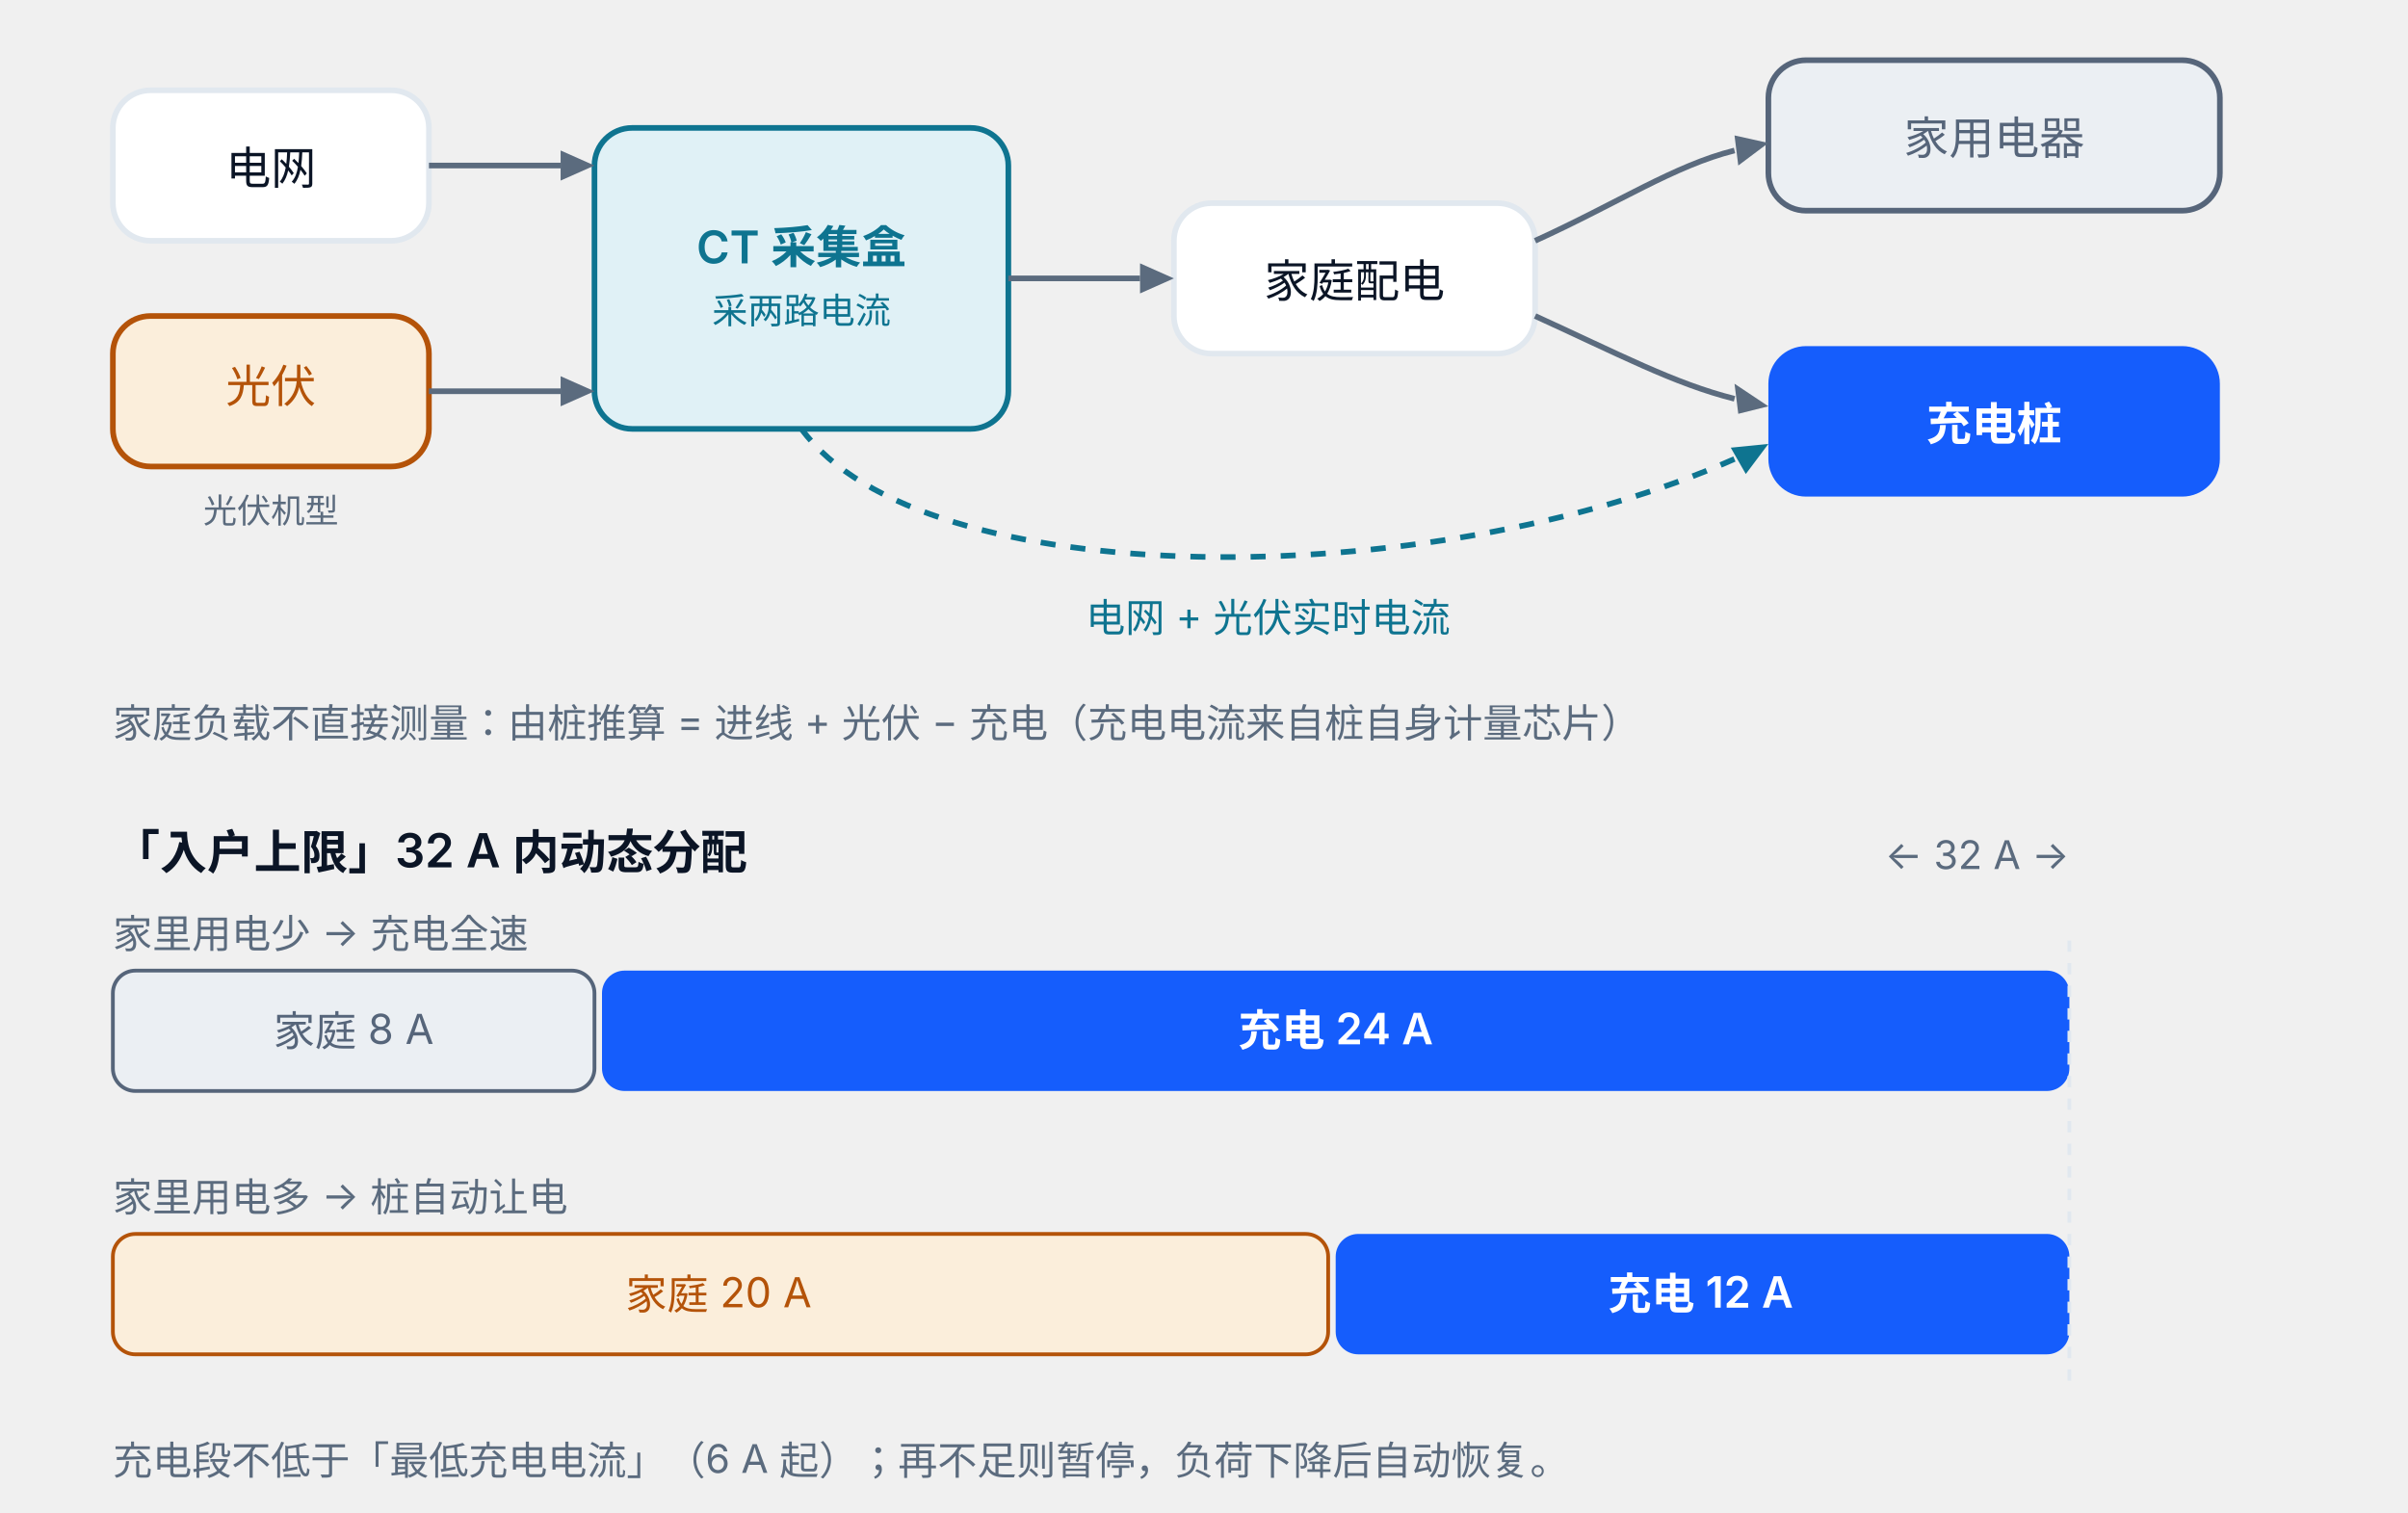
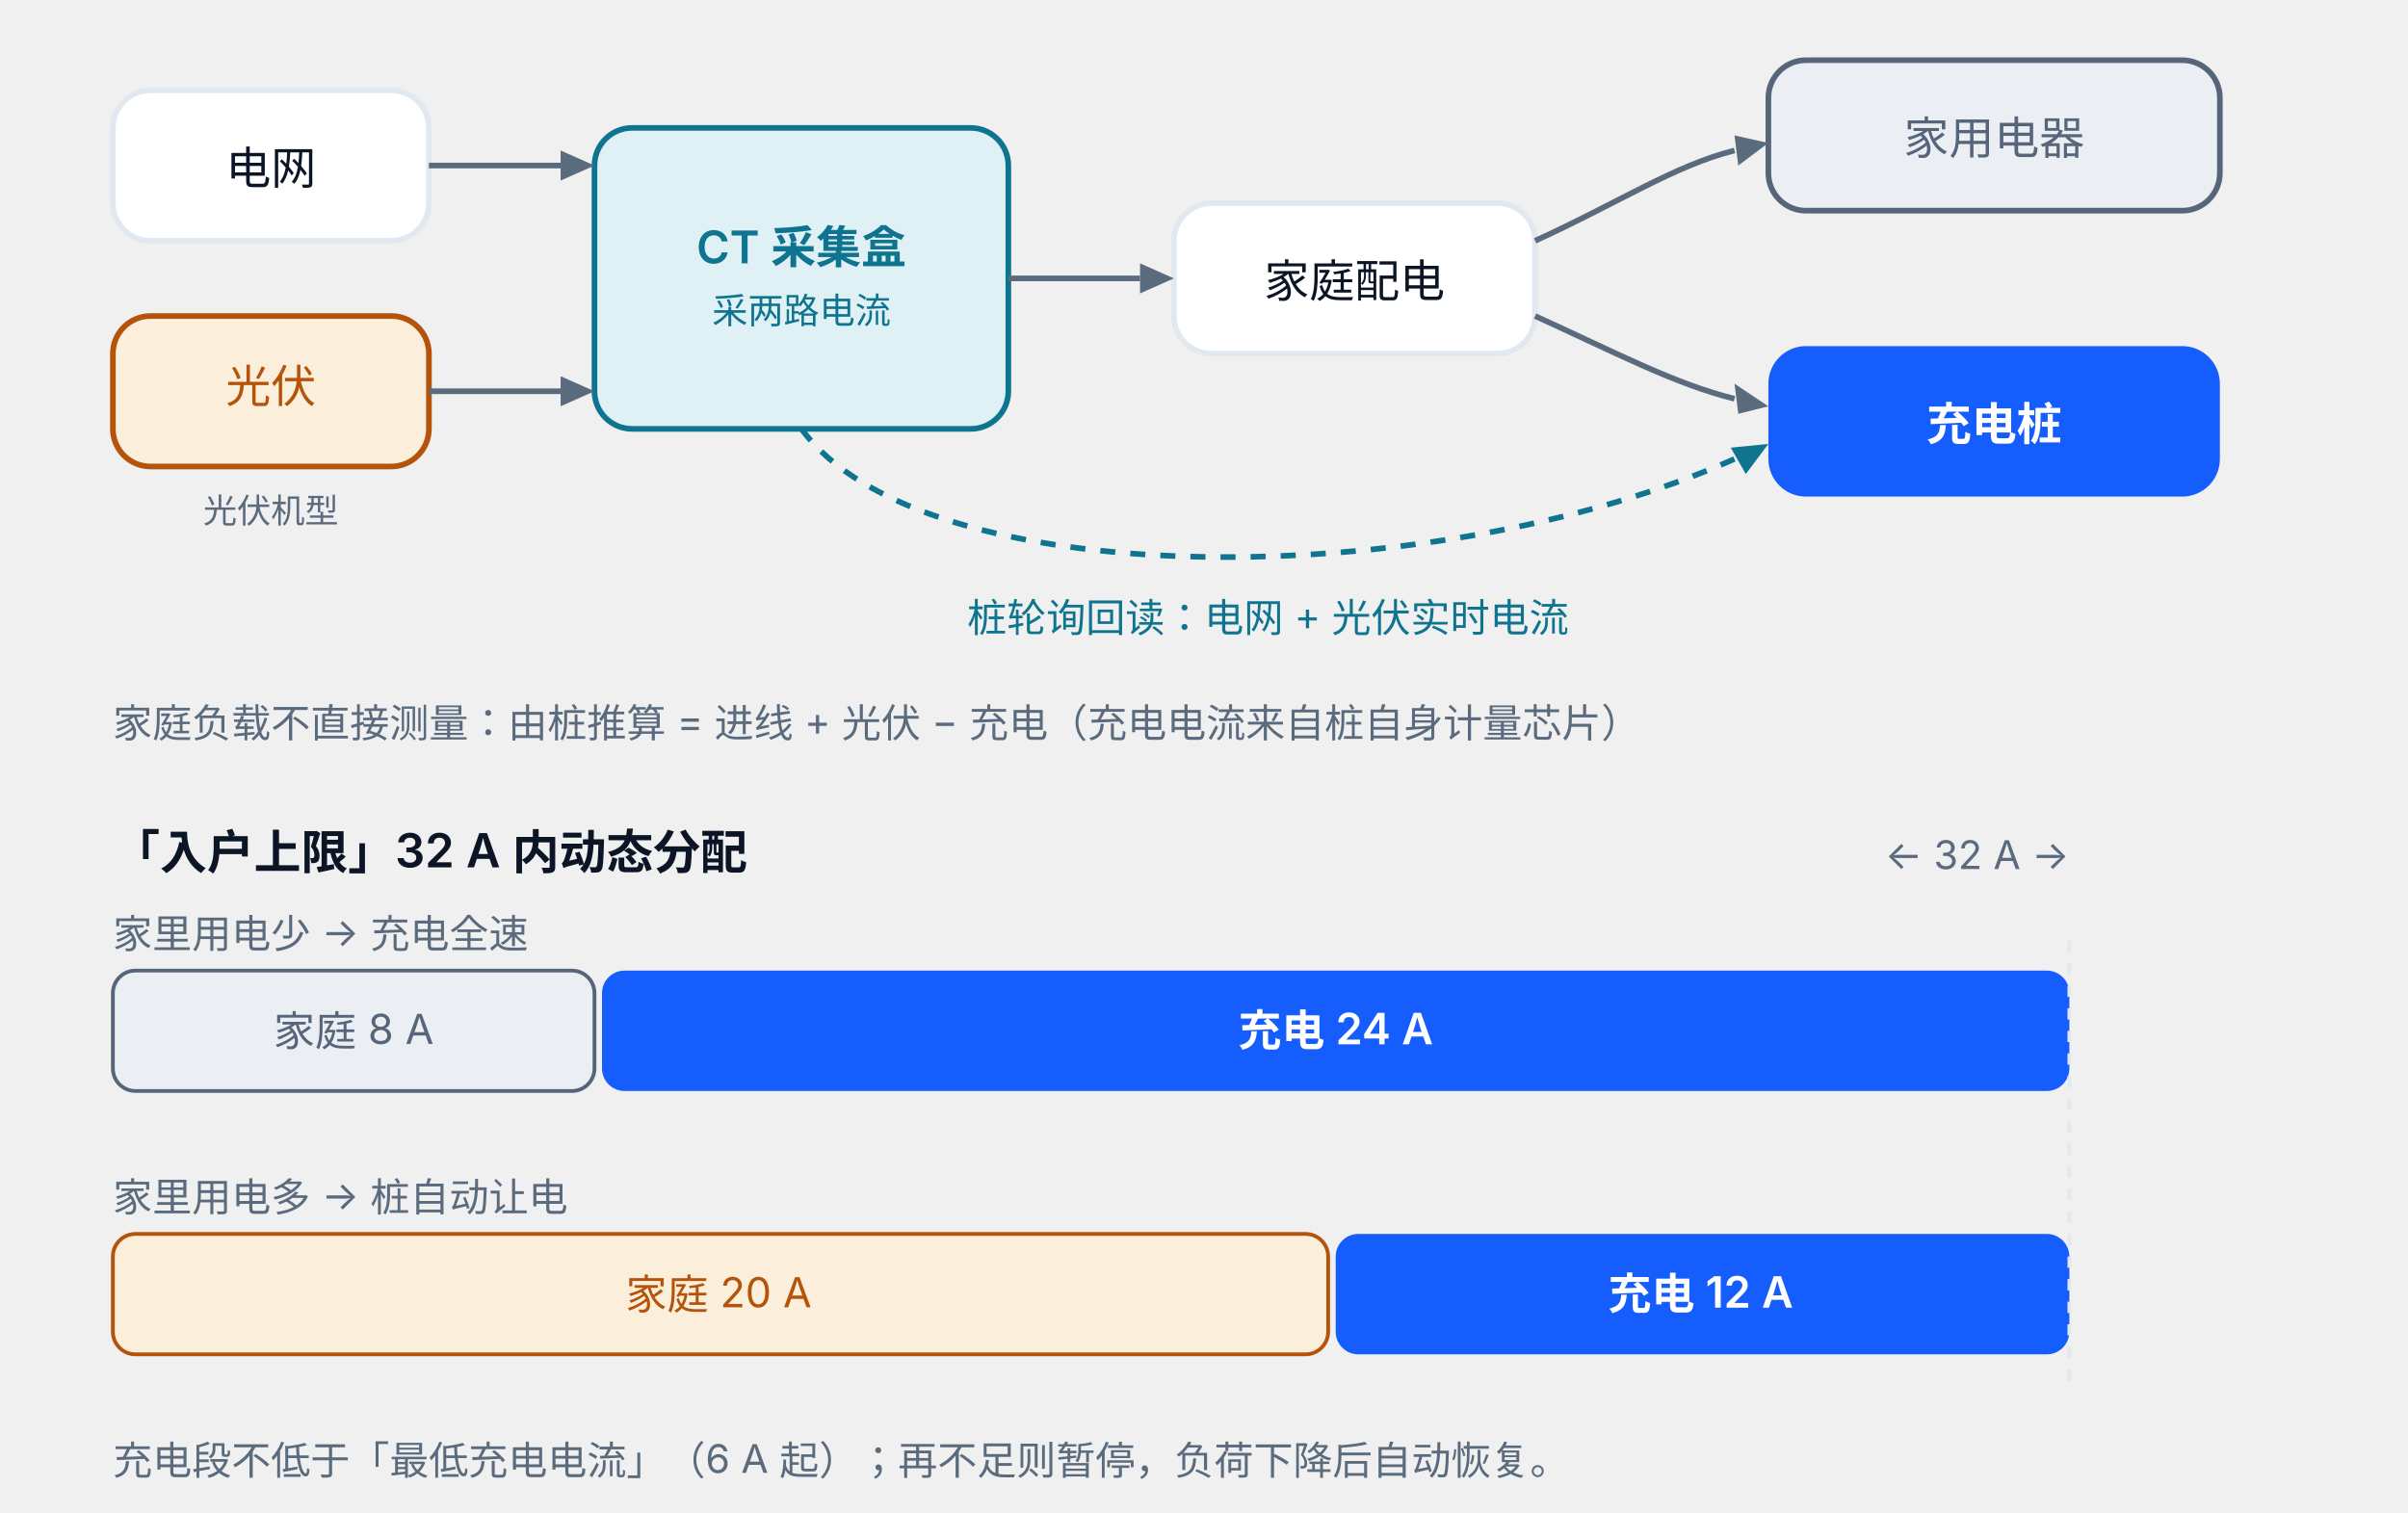
<svg xmlns="http://www.w3.org/2000/svg" font-family="-apple-system, BlinkMacSystemFont, &quot;PingFang SC&quot;, &quot;Helvetica Neue&quot;, sans-serif" viewBox="0 0 640 402">
  <rect x="30" y="24" width="84" height="40" rx="10" fill="#FFFFFF" stroke="#E1E8EF" stroke-width="1.5" />
  <rect x="30" y="84" width="84" height="40" rx="10" fill="#FBEEDB" stroke="#B45309" stroke-width="1.5" />
  <rect x="158" y="34" width="110" height="80" rx="10" fill="#E0F1F6" stroke="#0E7490" stroke-width="1.5" />
  <rect x="312" y="54" width="96" height="40" rx="10" fill="#FFFFFF" stroke="#E1E8EF" stroke-width="1.5" />
  <rect x="470" y="16" width="120" height="40" rx="10" fill="#EBEFF3" stroke="#56657A" stroke-width="1.5" />
  <rect x="470" y="92" width="120" height="40" rx="10" fill="#155DFC" />
  <line x1="114" y1="44" x2="149" y2="44" stroke="#5B6B7E" stroke-width="1.5" />
  <polygon points="158,44 149,40 149,48" fill="#5B6B7E" />
  <line x1="114" y1="104" x2="149" y2="104" stroke="#5B6B7E" stroke-width="1.5" />
  <polygon points="158,104 149,100 149,108" fill="#5B6B7E" />
  <line x1="268" y1="74" x2="303" y2="74" stroke="#5B6B7E" stroke-width="1.5" />
  <polygon points="312,74 303,70 303,78" fill="#5B6B7E" />
  <path d="M 408,64 C 430,54 445,44 461,40" fill="none" stroke="#5B6B7E" stroke-width="1.5" />
  <polygon points="470,38 461,36 462,44" fill="#5B6B7E" />
  <path d="M 408,84 C 430,94 445,102 461,106" fill="none" stroke="#5B6B7E" stroke-width="1.5" />
  <polygon points="470,108 461,102 462,110" fill="#5B6B7E" />
  <path d="M 213,114 C 245,158 380,158 461,122" fill="none" stroke="#0E7490" stroke-width="1.5" stroke-dasharray="4 4" />
  <polygon points="470,118 460,119 464,126" fill="#0E7490" />
  <rect x="30" y="258" width="128" height="32" rx="6" fill="#EBEFF3" stroke="#56657A" stroke-width="1" />
  <rect x="160" y="258" width="390" height="32" rx="6" fill="#155DFC" />
  <rect x="30" y="328" width="323" height="32" rx="6" fill="#FBEEDB" stroke="#B45309" stroke-width="1" />
  <rect x="355" y="328" width="195" height="32" rx="6" fill="#155DFC" />
  <line x1="550" y1="250" x2="550" y2="368" stroke="#E1E8EF" stroke-width="1" stroke-dasharray="3 3" />
  <g class="zh">
    <text x="72" y="49" text-anchor="middle" font-size="12" fill="#0B1526">电网</text>
    <text x="72" y="107" text-anchor="middle" font-size="12" fill="#B45309">光伏</text>
    <text x="72" y="139" text-anchor="middle" font-size="9" fill="#5B6B7E">光伏机型</text>
    <text x="213" y="70" text-anchor="middle" font-size="12" font-weight="600" fill="#0E7490">CT 采集盒</text>
    <text x="213" y="86" text-anchor="middle" font-size="9.5" fill="#0E7490">采两路电流</text>
    <text x="360" y="79" text-anchor="middle" font-size="12" fill="#0B1526">家庭配电</text>
    <text x="530" y="41" text-anchor="middle" font-size="12" fill="#56657A">家用电器</text>
    <text x="530" y="117" text-anchor="middle" font-size="12" font-weight="600" fill="#FFFFFF">充电桩</text>
-     <text x="337" y="168" text-anchor="middle" font-size="10.5" fill="#0E7490">电网 + 光伏实时电流</text>
+     <text x="337" y="168" text-anchor="middle" font-size="10.5" fill="#0E7490">桩轮询回读：电网 + 光伏实时电流</text>
    <text x="30" y="196" font-size="10.5" fill="#5B6B7E">家庭负载不直接测量：由桩推算 = 进线 + 光伏 − 充电（充电电流来自桩自身计量芯片）</text>
    <text x="30" y="231" font-size="12.5" font-weight="600" fill="#0B1526">「入户上限」32 A 内动态分配</text>
    <text x="550" y="231" text-anchor="end" font-size="10.5" fill="#5B6B7E">← 32 A →</text>
    <text x="30" y="252" font-size="10.5" fill="#5B6B7E">家里用电少 → 充电全速</text>
    <text x="94" y="278" text-anchor="middle" font-size="11" fill="#56657A">家庭 8 A</text>
    <text x="355" y="278" text-anchor="middle" font-size="11.5" font-weight="600" fill="#FFFFFF">充电 24 A</text>
    <text x="30" y="322" font-size="10.5" fill="#5B6B7E">家里用电多 → 桩自动让电</text>
    <text x="191" y="348" text-anchor="middle" font-size="11" fill="#B45309">家庭 20 A</text>
    <text x="452" y="348" text-anchor="middle" font-size="11.5" font-weight="600" fill="#FFFFFF">充电 12 A</text>
    <text x="30" y="392" font-size="10.5" fill="#5B6B7E">充电段不低于「最低充电电流」（6 A 起）；再不足则暂停，负荷下降后自动恢复。</text>
  </g>
</svg>
